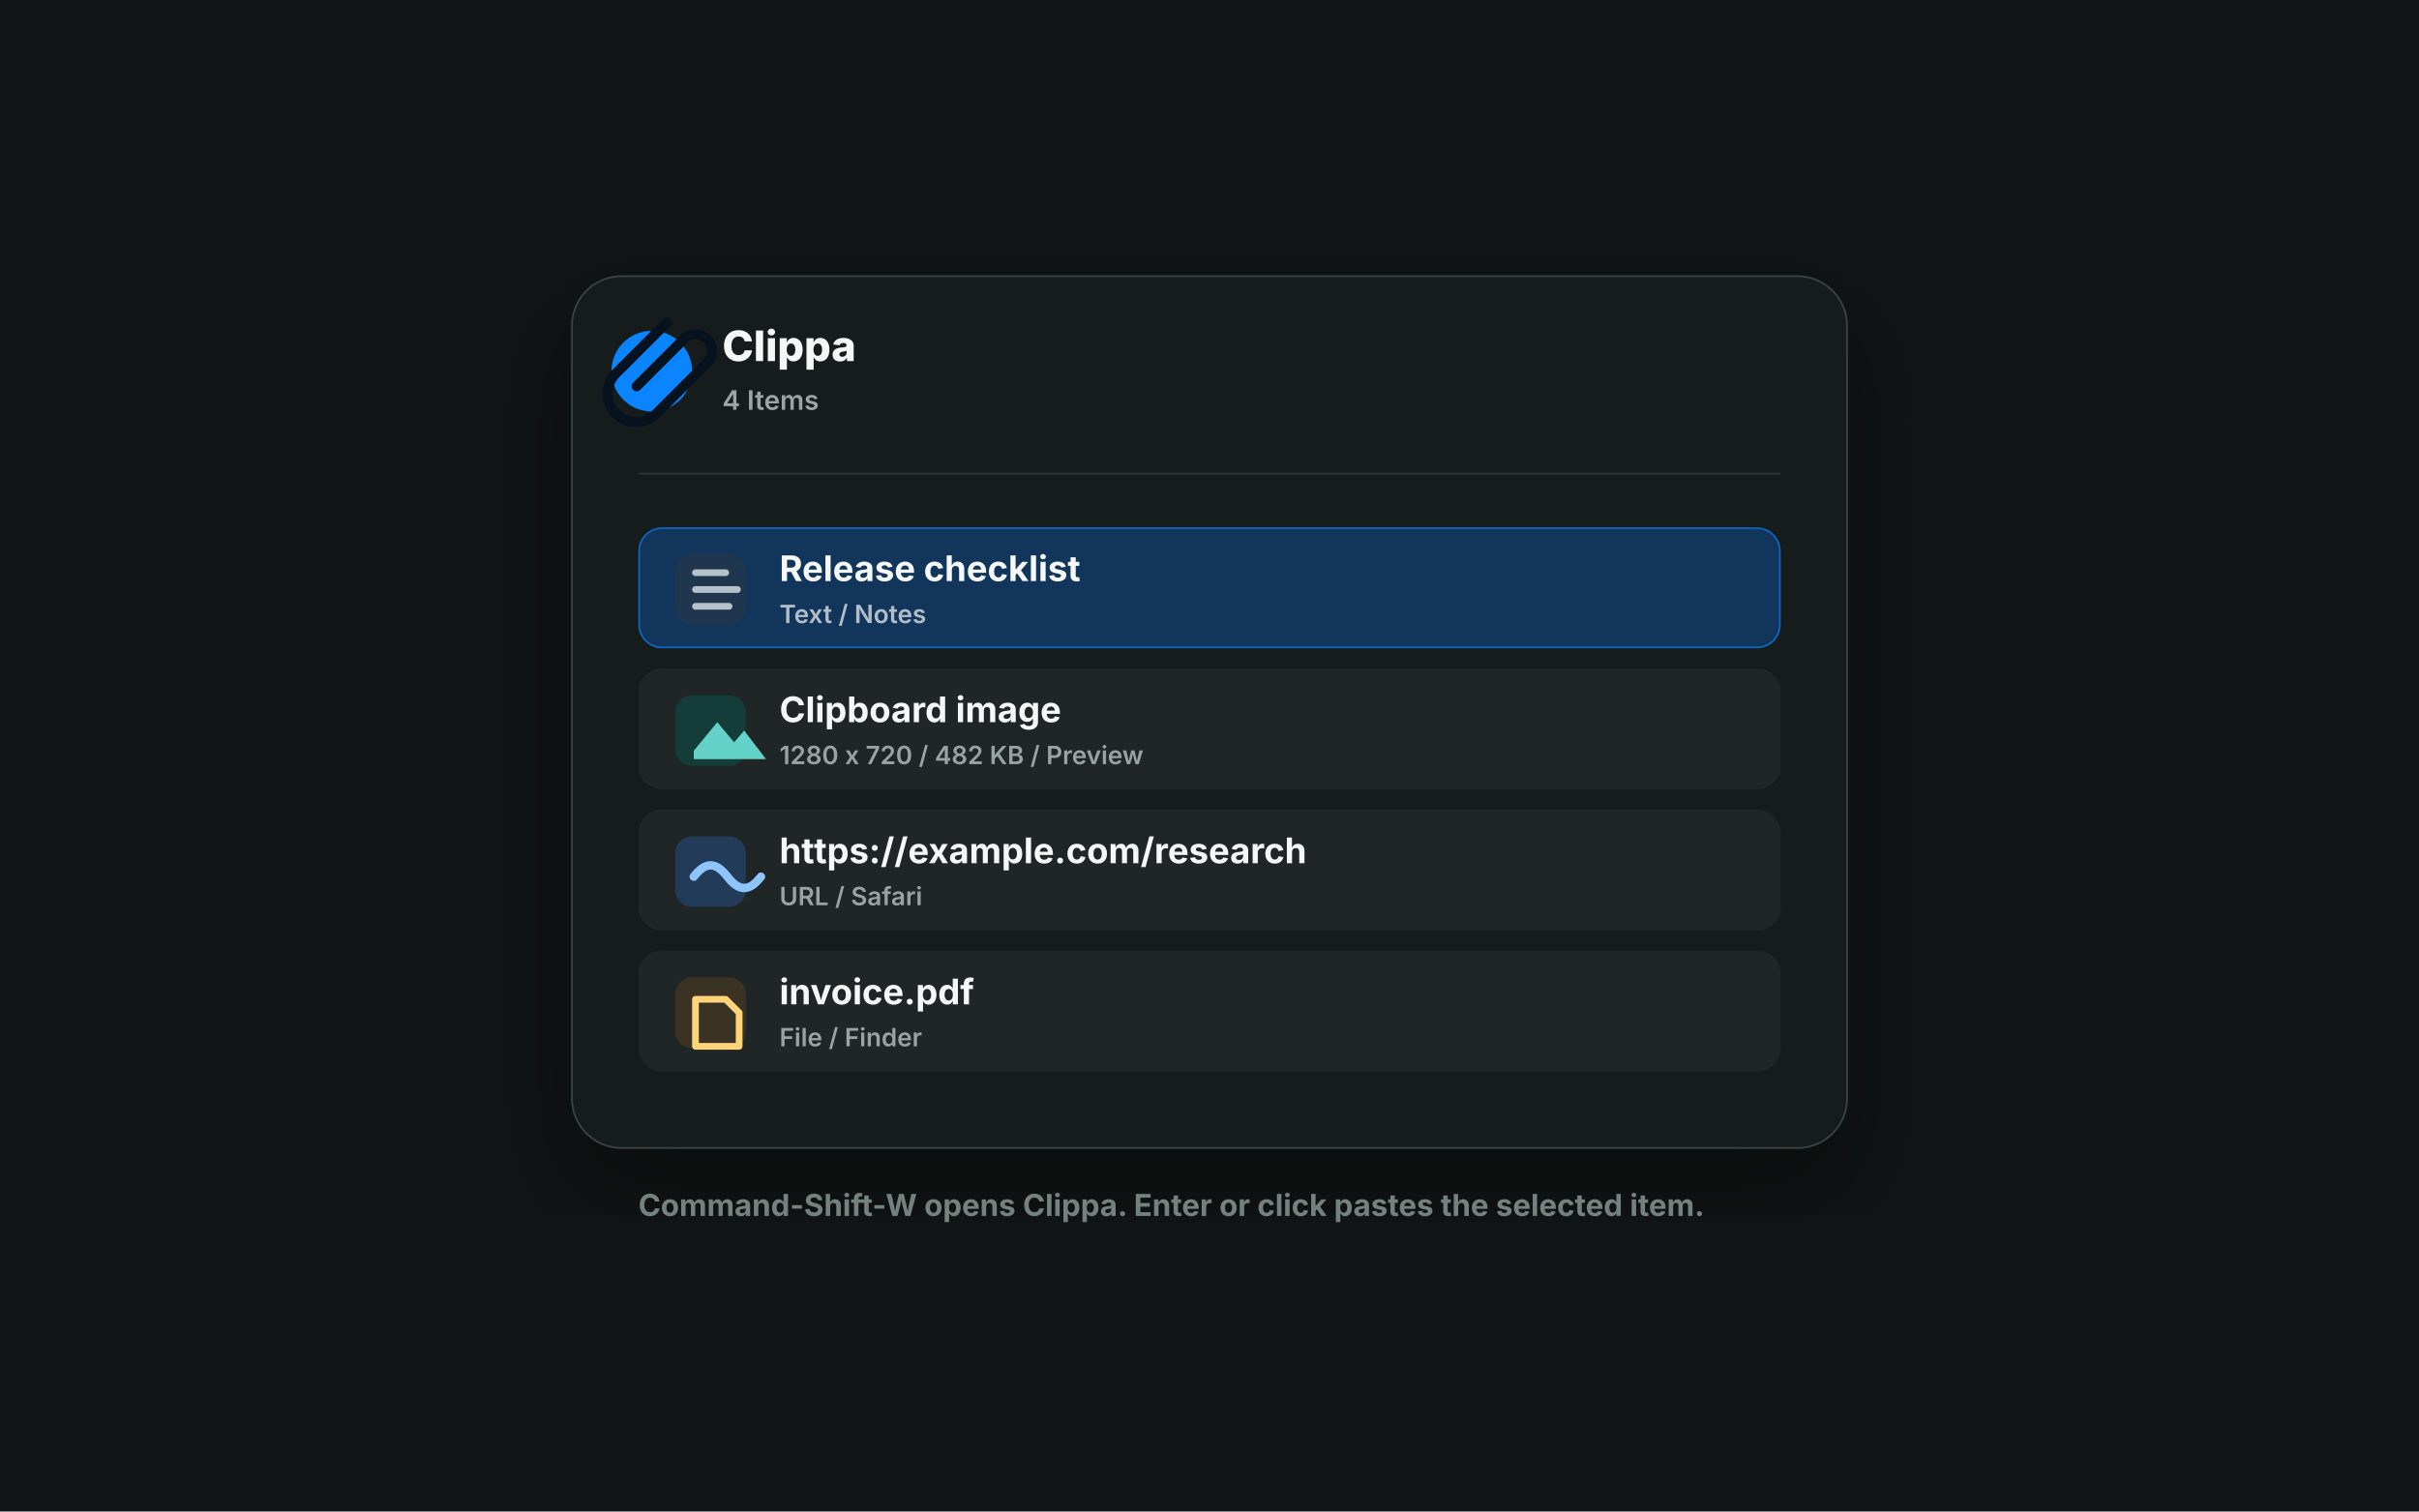
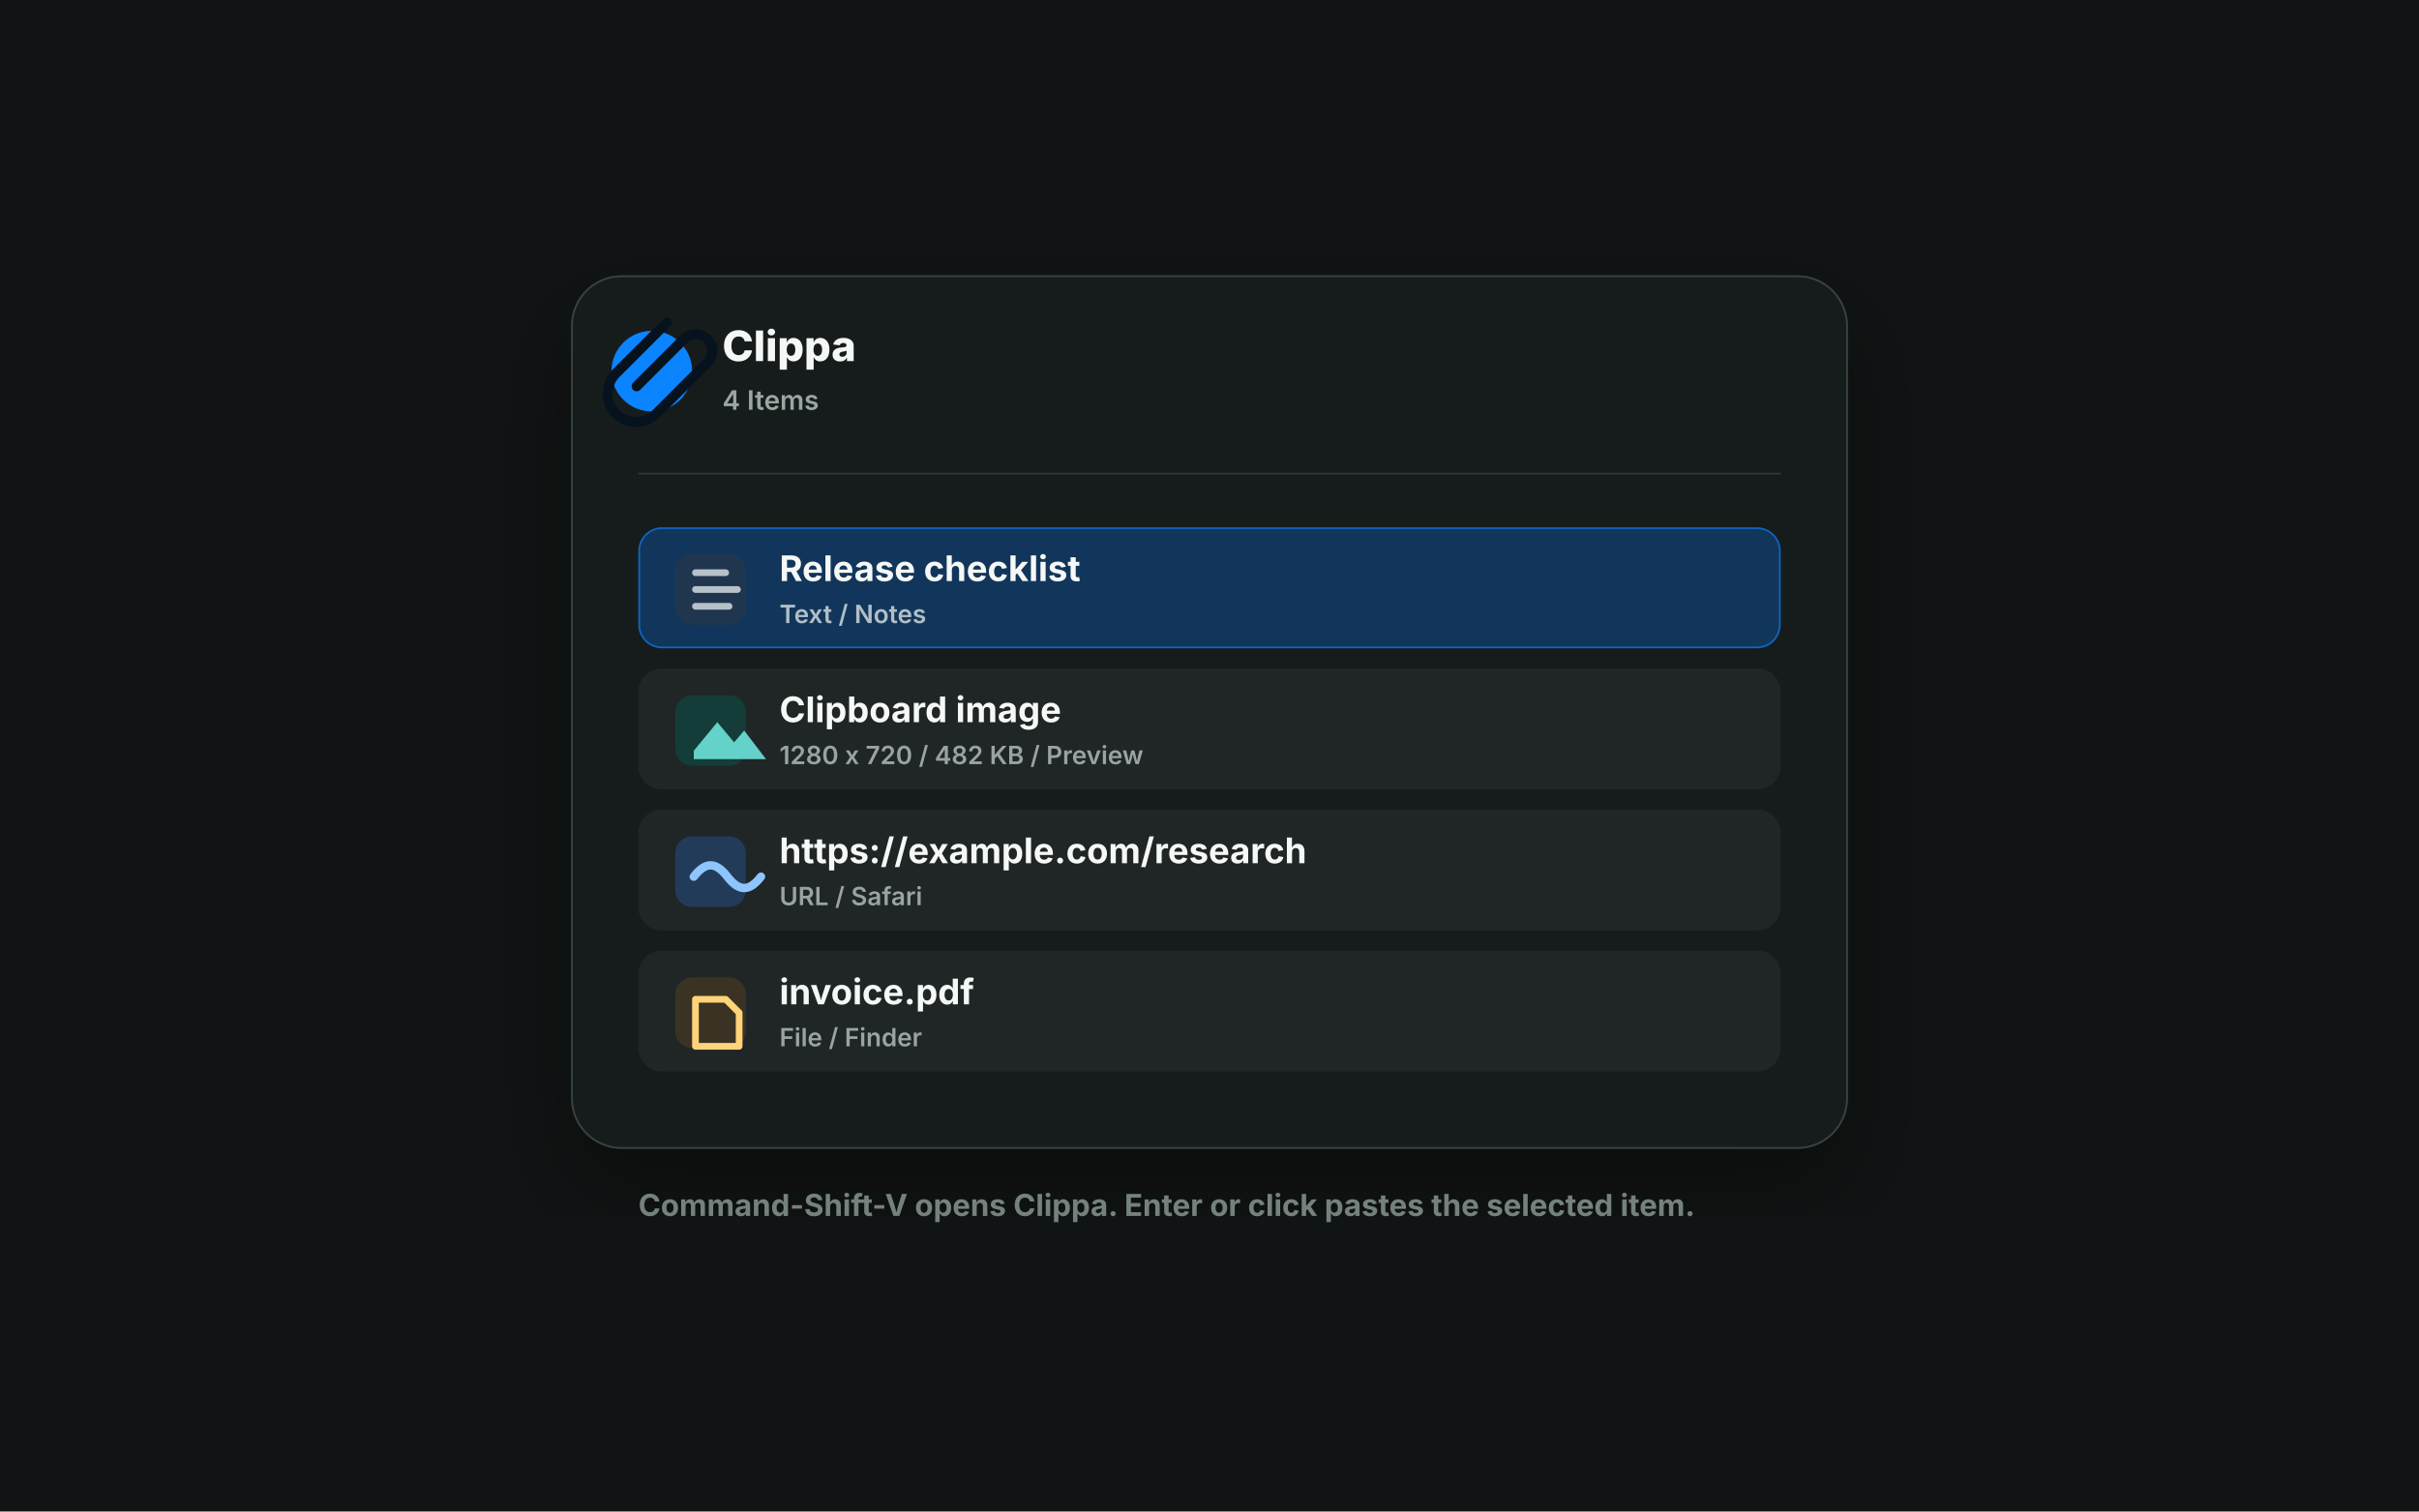
<svg xmlns="http://www.w3.org/2000/svg" width="1440" height="900" viewBox="0 0 1440 900" fill="none">
  <rect width="1440" height="900" fill="#111414" />
  <rect x="340" y="164" width="760" height="520" rx="30" fill="#181C1D" />
  <rect x="340.5" y="164.5" width="759" height="519" rx="29.5" stroke="#3A4242" />
  <filter id="shadow" x="300" y="124" width="840" height="600" color-interpolation-filters="sRGB" filterUnits="userSpaceOnUse">
    <feDropShadow dx="0" dy="26" stdDeviation="28" flood-color="#000000" flood-opacity=".34" />
  </filter>
  <g filter="url(#shadow)">
    <rect x="340" y="164" width="760" height="520" rx="30" fill="#181C1D" />
    <rect x="340.5" y="164.5" width="759" height="519" rx="29.5" stroke="#3A4242" />
  </g>
  <circle cx="388" cy="221" r="24" fill="#0A84FF" />
  <path d="M379 230l29-29a10 10 0 0 1 14 14l-32 32a17 17 0 0 1-24-24l31-31" stroke="#06131F" stroke-width="6" stroke-linecap="round" stroke-linejoin="round" />
  <text x="430" y="215" fill="#F4F7F5" font-family="-apple-system,BlinkMacSystemFont,Segoe UI,sans-serif" font-size="25" font-weight="760">Clippa</text>
  <text x="430" y="244" fill="#9BA6A2" font-family="-apple-system,BlinkMacSystemFont,Segoe UI,sans-serif" font-size="16" font-weight="620">4 Items</text>
  <line x1="380" y1="282" x2="1060" y2="282" stroke="#303838" />
  <rect x="380" y="314" width="680" height="72" rx="14" fill="#12365B" />
  <rect x="380.5" y="314.5" width="679" height="71" rx="13.5" stroke="#0A84FF" stroke-opacity=".62" />
  <rect x="402" y="330" width="42" height="42" rx="10" fill="#20364F" />
  <path d="M414 361h20M414 351h25M414 341h18" stroke="#B6C2C9" stroke-width="4" stroke-linecap="round" />
  <text x="464" y="346" fill="#F5F8F6" font-family="-apple-system,BlinkMacSystemFont,Segoe UI,sans-serif" font-size="21" font-weight="720">Release checklist</text>
  <text x="464" y="371" fill="#B1BEC8" font-family="-apple-system,BlinkMacSystemFont,Segoe UI,sans-serif" font-size="15" font-weight="610">Text / Notes</text>
  <rect x="380" y="398" width="680" height="72" rx="14" fill="#202526" />
  <rect x="402" y="414" width="42" height="42" rx="10" fill="#143C38" />
  <path d="M413 447l14-17 10 12 6-7 13 17h-43v-5z" fill="#64D2C8" />
  <text x="464" y="430" fill="#F5F8F6" font-family="-apple-system,BlinkMacSystemFont,Segoe UI,sans-serif" font-size="21" font-weight="720">Clipboard image</text>
  <text x="464" y="455" fill="#98A4A0" font-family="-apple-system,BlinkMacSystemFont,Segoe UI,sans-serif" font-size="15" font-weight="610">1280 x 720 / 482 KB / Preview</text>
  <rect x="380" y="482" width="680" height="72" rx="14" fill="#202526" />
  <rect x="402" y="498" width="42" height="42" rx="10" fill="#223B58" />
  <path d="M413 522c7-9 13-9 20 0s13 9 20 0" stroke="#8EC5FF" stroke-width="5" stroke-linecap="round" />
  <text x="464" y="514" fill="#F5F8F6" font-family="-apple-system,BlinkMacSystemFont,Segoe UI,sans-serif" font-size="21" font-weight="720">https://example.com/research</text>
  <text x="464" y="539" fill="#98A4A0" font-family="-apple-system,BlinkMacSystemFont,Segoe UI,sans-serif" font-size="15" font-weight="610">URL / Safari</text>
  <rect x="380" y="566" width="680" height="72" rx="14" fill="#202526" />
  <rect x="402" y="582" width="42" height="42" rx="10" fill="#3A3324" />
  <path d="M414 595h18l8 8v20h-26v-28z" stroke="#FFD479" stroke-width="4" stroke-linejoin="round" />
  <text x="464" y="598" fill="#F5F8F6" font-family="-apple-system,BlinkMacSystemFont,Segoe UI,sans-serif" font-size="21" font-weight="720">invoice.pdf</text>
  <text x="464" y="623" fill="#98A4A0" font-family="-apple-system,BlinkMacSystemFont,Segoe UI,sans-serif" font-size="15" font-weight="610">File / Finder</text>
-   <text x="380" y="724" fill="#75817D" font-family="-apple-system,BlinkMacSystemFont,Segoe UI,sans-serif" font-size="18" font-weight="650">Command-Shift-W opens Clippa. Enter or click pastes the selected item.</text>
+   <text x="380" y="724" fill="#75817D" font-family="-apple-system,BlinkMacSystemFont,Segoe UI,sans-serif" font-size="18" font-weight="650">Command-Shift-V opens Clippa. Enter or click pastes the selected item.</text>
</svg>
